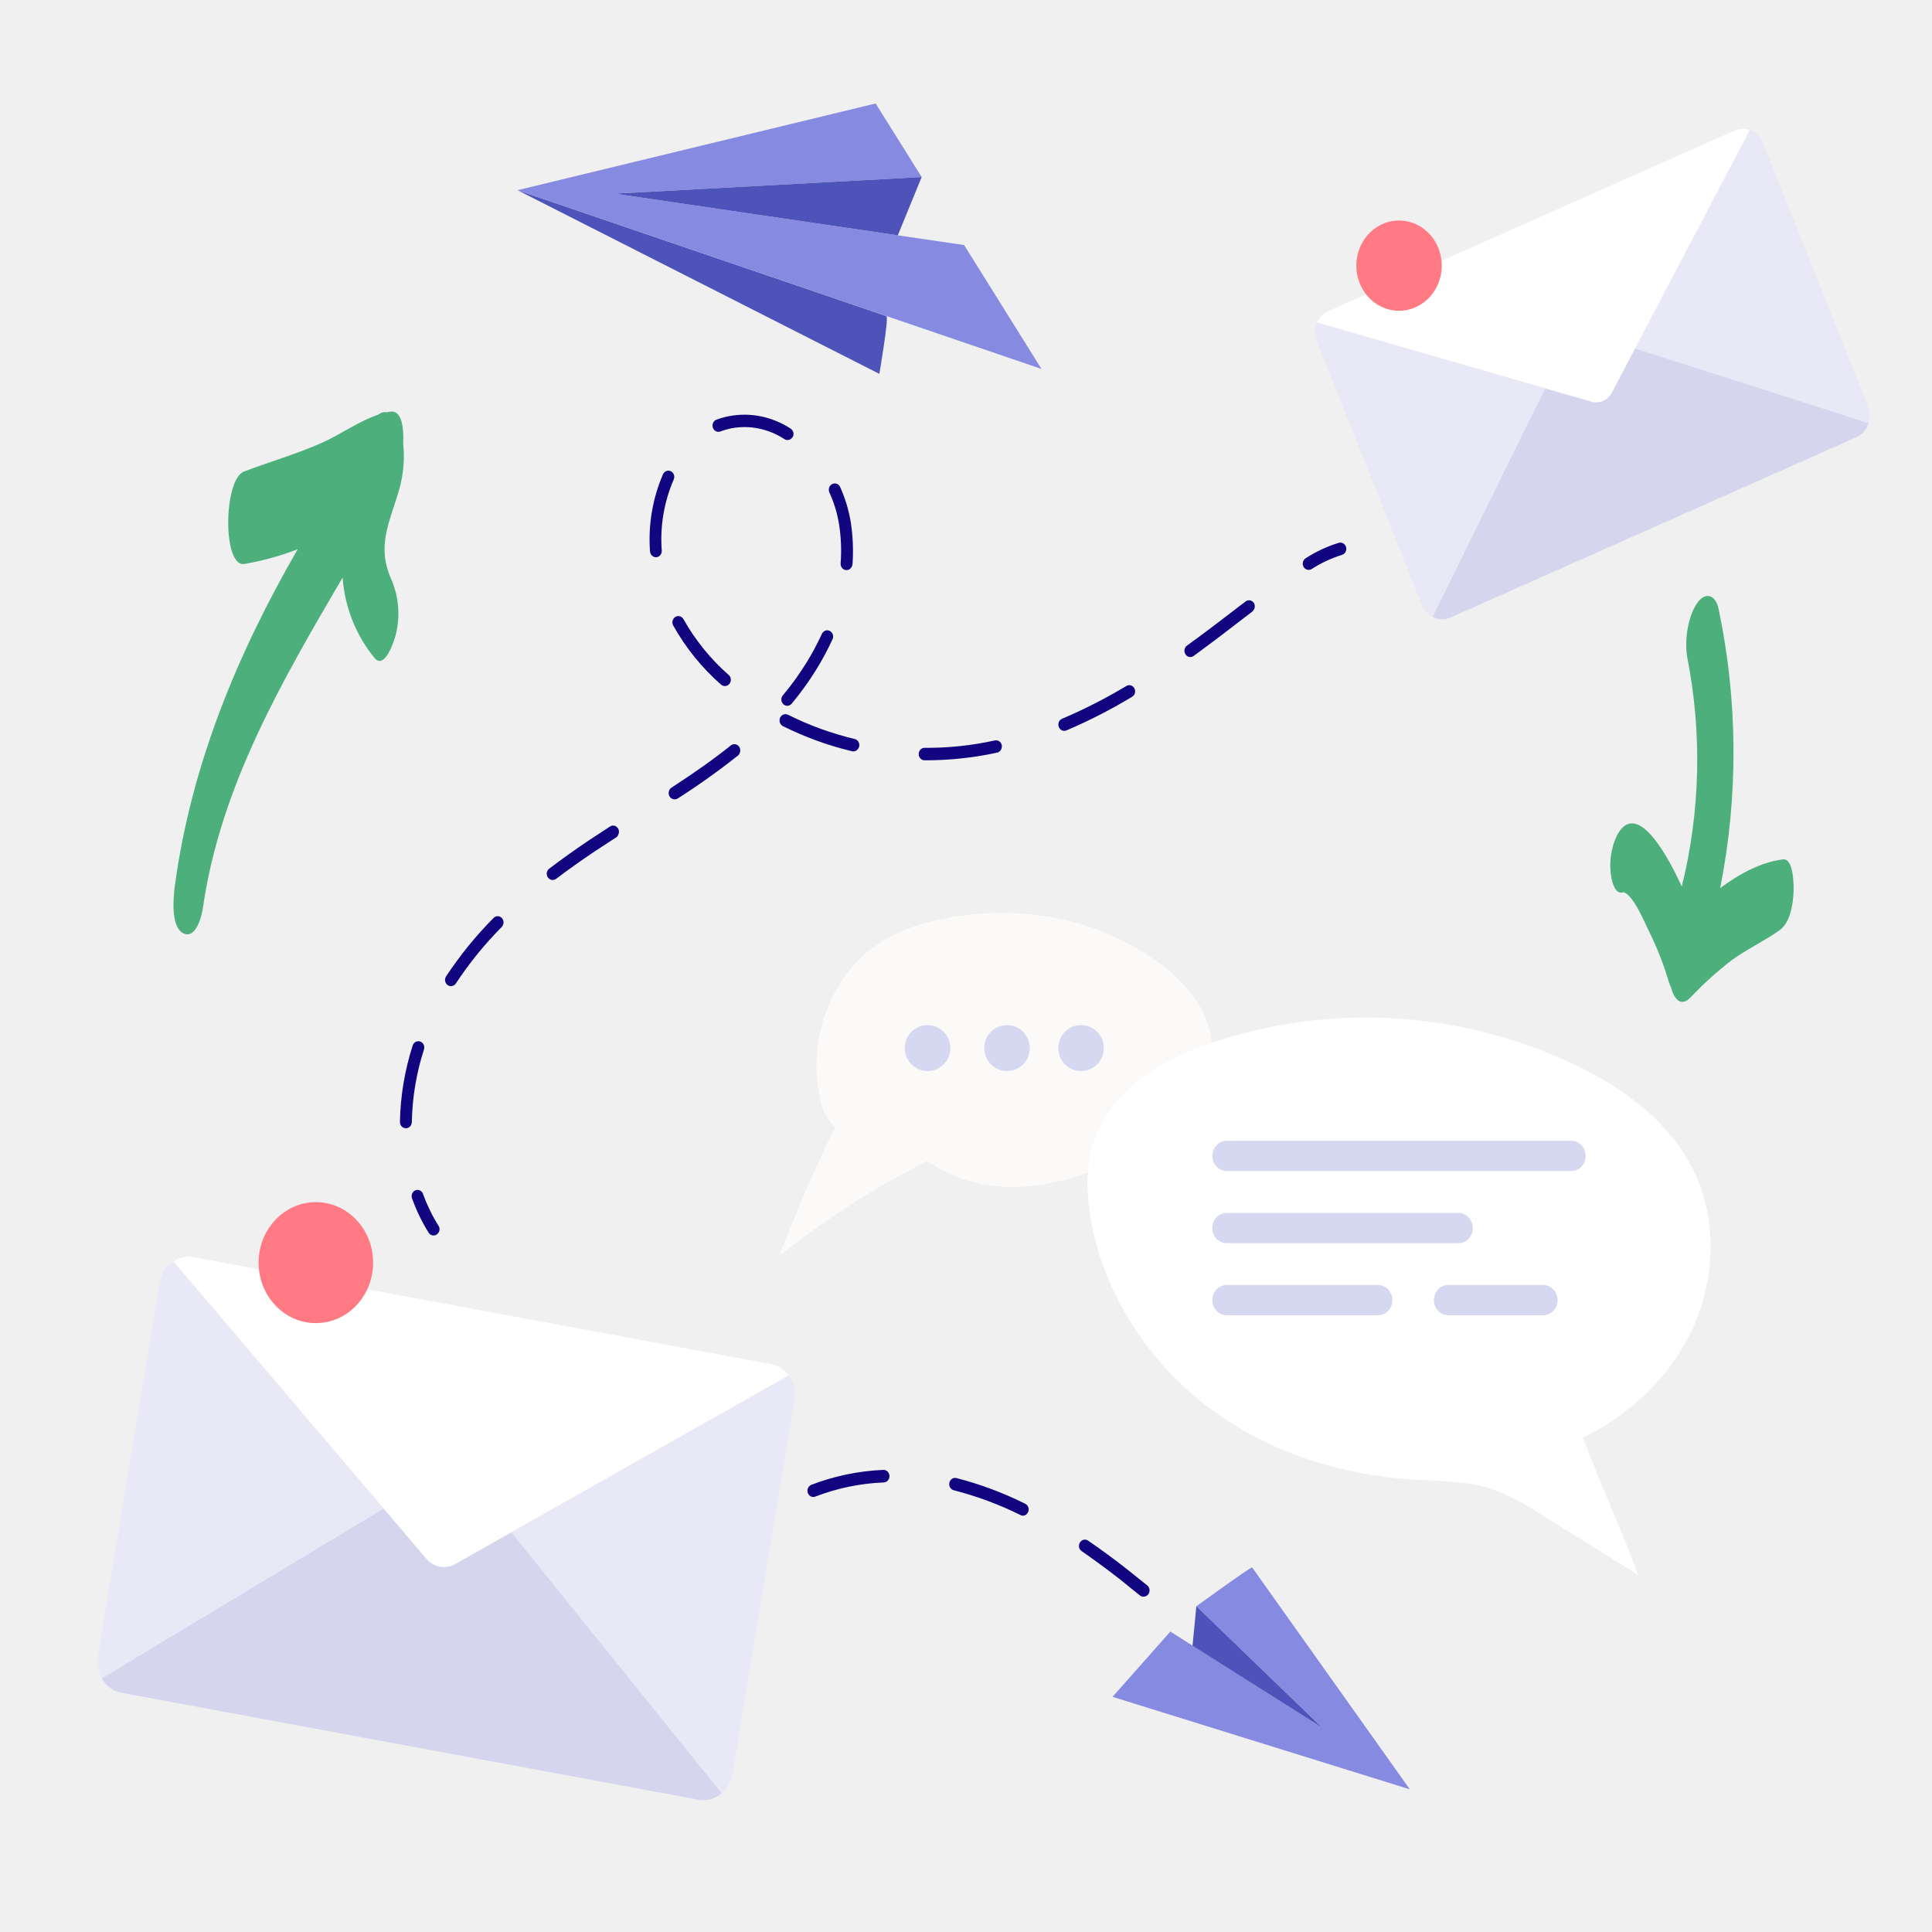
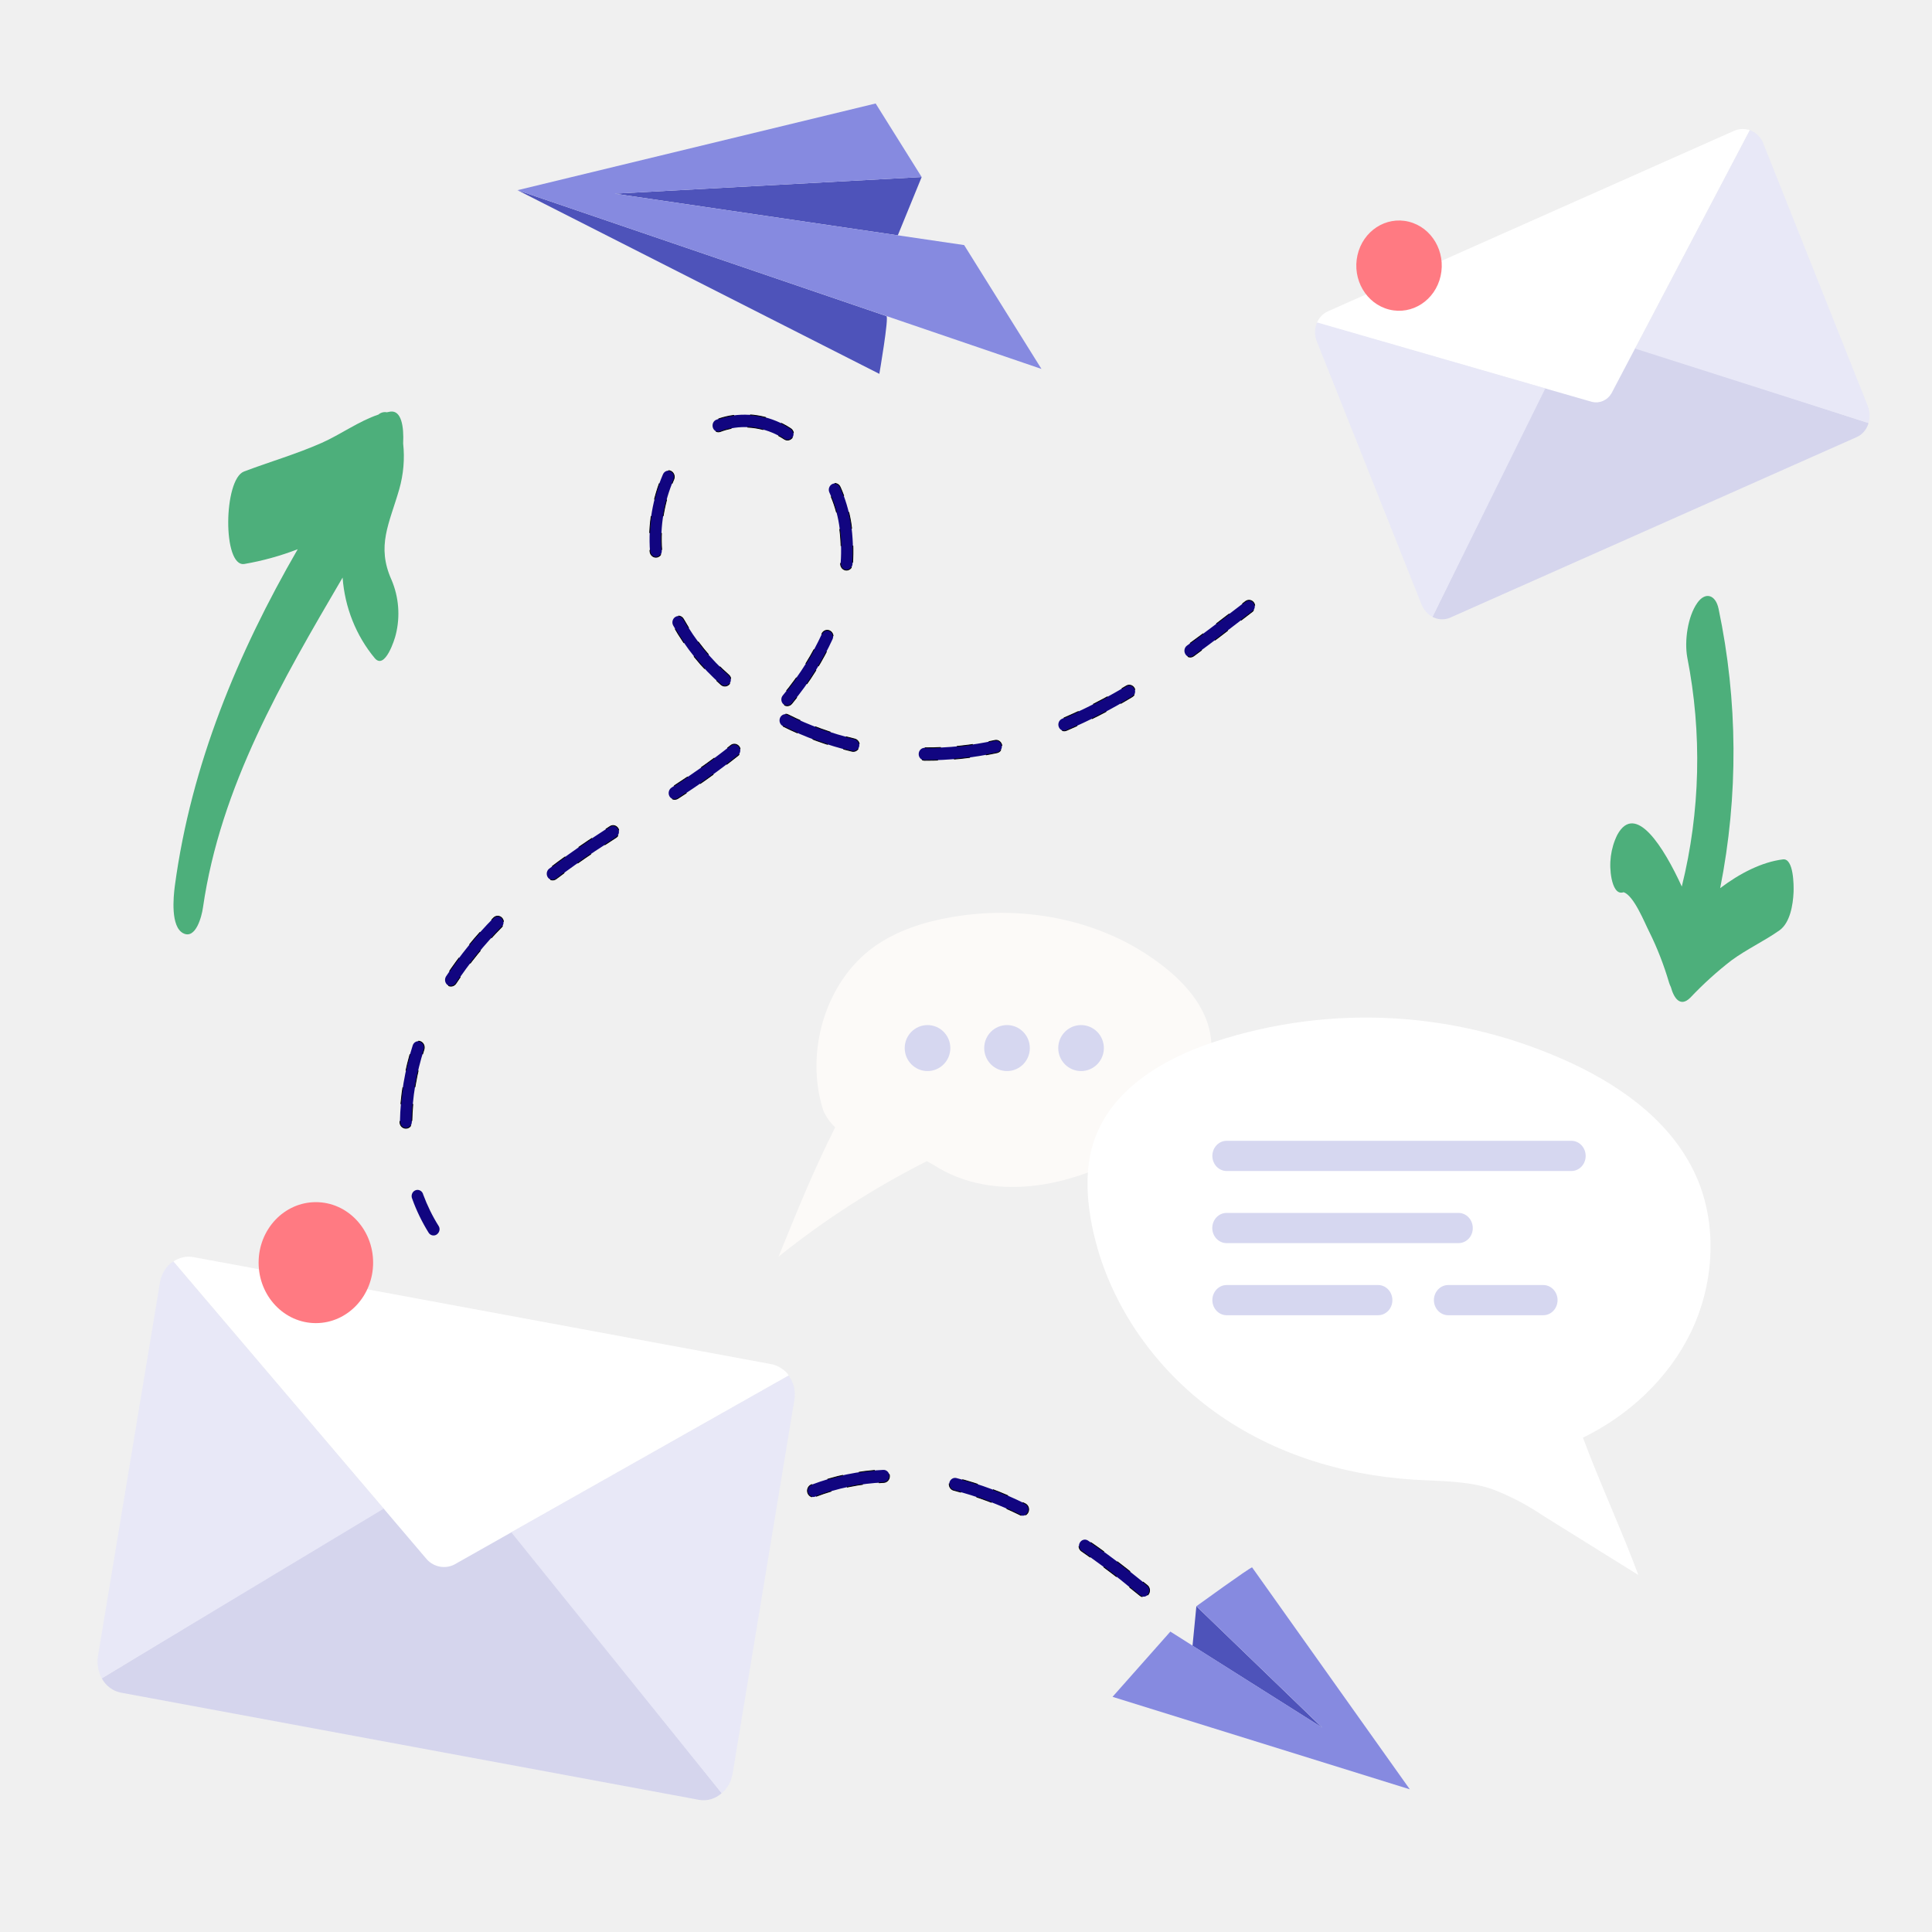
<svg xmlns="http://www.w3.org/2000/svg" xml:space="preserve" width="700px" height="700px" version="1.1" style="shape-rendering:geometricPrecision; text-rendering:geometricPrecision; image-rendering:optimizeQuality; fill-rule:evenodd; clip-rule:evenodd" viewBox="0 0 185.208 185.208">
  <g>
    <g transform="matrix(0.07697973,0,0,0.08132917,9.349103,9.919955)">
      <path class="st0" d="m 784.6,1719.9 c -1,-0.2 -1.9,-0.6 -2.8,-1.2 -3.3,-2.3 -4.1,-6.9 -1.7,-10.2 0,0 0,0 0,-0.1 8.7,-12.2 18.7,-23.4 29.9,-33.4 2.8,-2.9 7.5,-3.1 10.4,-0.2 2.9,2.8 3.1,7.5 0.2,10.4 -0.2,0.3 -0.5,0.5 -0.8,0.7 -10.4,9.3 -19.7,19.8 -27.8,31.1 -1.6,2.4 -4.5,3.5 -7.4,2.9 z" />
-       <path class="st0" d="m 1301.3,1760.1 c -1.1,-0.2 -2.1,-0.7 -2.9,-1.3 -8.5,-6.4 -16.9,-12.8 -25.1,-19.2 -16.5,-12.1 -32,-22.9 -47.2,-32.9 -3.6,-1.9 -5,-6.4 -3,-10 1.9,-3.6 6.4,-5 10,-3 0.4,0.2 0.7,0.4 1.1,0.7 15.6,10.1 31.3,21 48,33.4 8.5,6.4 16.9,12.8 25.3,19.2 3.1,2.6 3.5,7.3 0.9,10.4 -1.8,2.1 -4.6,3.1 -7.3,2.4 z M 889.8,1642.4 c -4,-1 -6.5,-5 -5.5,-9 0.6,-2.4 2.3,-4.3 4.5,-5.2 28.8,-10.4 59.1,-16.4 89.7,-17.6 4.1,-0.2 7.5,3 7.7,7.1 0.2,4.1 -3,7.5 -7.1,7.7 -29.1,1.1 -57.9,6.7 -85.3,16.7 -1.2,0.4 -2.6,0.6 -3.8,0.3 z m 260.6,21.8 c -0.5,-0.1 -1,-0.3 -1.5,-0.6 -26.5,-12.4 -54.2,-22.1 -82.6,-29 -3.9,-0.9 -6.4,-4.8 -5.5,-8.8 0,0 0,-0.1 0,-0.1 0.9,-3.9 4.8,-6.4 8.7,-5.5 v 0 c 29.5,7.2 58.2,17.3 85.7,30.3 3.7,1.7 5.4,6 3.7,9.7 -1.4,3.2 -5,5 -8.4,4.2 z" />
      <path class="st1" d="m 1854.9,269.2 c -9.4,-3.2 -19.8,1.2 -24.1,10.1 l -168.4,325.8 c 6.8,3.5 14.9,3.9 22,1 l 506.4,-212.9 c 7.1,-3 12.5,-9.1 14.7,-16.5 z" />
      <path class="st2" d="m 2058,31.5 v 0 c -0.6,-0.3 -1.3,-0.5 -2,-0.7 v 0 c 0.7,0.2 1.3,0.4 2,0.7 z" />
      <path class="st2" d="m 1861.4,351.8 c 9.2,2 18.7,-1.9 23.8,-9.9 L 2057.6,31.5 c -0.6,0 -1.2,-0.6 -1.9,-0.7 v 0 h -0.4 -0.5 c -1.6,-0.4 -3.3,-0.7 -5,-0.8 l 2.3,0.3 c -4.6,-0.6 -9.2,0 -13.5,1.7 l -506.4,213 c -6.1,2.6 -11,7.4 -13.7,13.5 z" />
      <path class="st3" d="m 1803,335.8 -284.2,-77.7 c -0.4,0.9 -0.9,1.7 -1.2,2.7 v 0 c -2.1,6.4 -1.9,13.3 0.8,19.6 l 130.3,309.9 c 2.7,6.4 7.6,11.7 13.8,14.8 z" />
      <path class="st3" d="m 2203.5,381.3 -0.5,0.9 z" />
      <path class="st3" d="m 2203,382.2 c -0.8,1.5 -1.8,2.9 -2.9,4.2 1,-1.3 2,-2.7 2.9,-4.2 z" />
      <path class="st3" d="m 2057.6,31.5 -142.9,257.4 290.8,87.8 c -0.5,1.6 -1.2,3.2 -2,4.7 4,-7.7 4.4,-16.8 1,-24.9 L 2074.2,46.6 c -3.1,-7.2 -9.1,-12.7 -16.6,-15.1 z" />
      <path class="st3" d="m 2060.7,32.4 c -0.9,-0.4 -1.9,-0.6 -2.8,-1 v 0 c 1,0.7 1.9,0.7 2.8,1 z" />
      <path class="st1" d="m 462.4,1619.3 c -8.3,-10.4 -23,-13 -34.3,-6 l -422.8,243 c 5.1,8.9 13.9,15.1 24,16.9 L 749,1999.5 c 10.1,1.7 20.5,-1.2 28.3,-7.9 z" />
      <path class="st2" d="m 860.6,1499.4 v 0 c -0.6,-0.7 -1,-1.5 -1.7,-2.2 v 0 c 0.7,0.7 1.2,1.5 1.7,2.2 z" />
      <path class="st2" d="m 410.3,1716.3 c 8.9,8.9 22.4,11.3 33.8,6 l 416.7,-222.9 c -0.6,-0.7 -1,-1.5 -1.6,-2.2 v 0 l -0.4,-0.6 c -0.2,-0.1 -0.4,-0.3 -0.5,-0.4 -1.6,-1.6 -3.2,-3.1 -5.1,-4.4 0.8,0.6 1.5,1.3 2.3,2 -4.7,-4 -10.3,-6.7 -16.3,-7.8 L 119.4,1359.8 c -8.7,-1.5 -17.6,0.4 -24.9,5.2 z" />
      <path class="st3" d="m 356.4,1656.3 -262,-291.4 c -1.1,0.6 -2.2,1.4 -3.3,2.1 v 0 c -7,5.6 -11.7,13.5 -13.3,22.4 L 0.6,1829.8 c -1.6,9.1 0.1,18.5 4.7,26.5 z" />
      <path class="st3" d="m 771.6,1995.5 -1.2,0.6 z" />
      <path class="st3" d="m 770.4,1996.1 c -2.1,1 -4.2,1.9 -6.4,2.6 2.2,-0.7 4.4,-1.5 6.4,-2.6 z" />
      <path class="st3" d="m 860.6,1499.4 -345.4,184.7 262.1,307.7 c -1.8,1.4 -3.7,2.7 -5.6,3.8 10.2,-5.7 17.3,-15.6 19.2,-27.1 l 76.9,-440.4 c 1.8,-10.1 -0.8,-20.6 -7.2,-28.7 z" />
      <path class="st3" d="m 863,1502.5 c -0.7,-1.1 -1.5,-2.2 -2.4,-3.1 v 0 c 0.9,0.9 1.7,2 2.4,3.1 z" />
      <path class="st0" d="m 424.6,1331 c -0.6,0.8 -1.3,1.5 -2.1,2.1 -3.4,2.2 -8,1.3 -10.2,-2.1 -8.2,-12.5 -15.1,-25.9 -20.4,-39.9 -1.8,-3.7 -0.2,-8.1 3.4,-9.8 3.7,-1.8 8.1,-0.2 9.8,3.4 0.2,0.4 0.3,0.8 0.4,1.2 5.1,13 11.5,25.5 19.2,37.1 1.7,2.4 1.6,5.6 -0.1,8 z" />
-       <path class="st0" d="m 1439.7,597.1 c -0.5,0.8 -1.1,1.4 -1.8,1.9 l -8.8,6.4 c -20.4,14.9 -41.5,30.2 -64.1,45.8 -3.3,2.3 -7.8,1.5 -10.1,-1.8 0,0 -0.1,-0.1 -0.1,-0.2 -2.3,-3.4 -1.4,-7.9 1.9,-10.2 0,0 0,0 0,0 22.6,-15.4 43.7,-30.8 64.1,-45.6 l 8.8,-6.4 c 3.3,-2.4 7.9,-1.7 10.3,1.6 0,0 0,0 0,0 1.8,2.7 1.6,6 -0.2,8.5 z M 1291,696.9 c -0.6,1 -1.5,1.8 -2.6,2.4 -26.2,15 -53.4,28.2 -81.4,39.5 -3.7,1.7 -8.1,0.1 -9.8,-3.6 -1.7,-3.7 -0.1,-8.1 3.6,-9.8 0.2,-0.1 0.5,-0.2 0.7,-0.3 27.4,-11 54,-23.9 79.7,-38.5 3.5,-2 8,-0.8 10,2.8 0,0 0,0 0,0 1.3,2.4 1.3,5.3 -0.2,7.5 z M 1124.9,762 c -1.1,1.7 -2.8,2.8 -4.7,3.2 -29.8,6.1 -60.1,9.1 -90.4,9 -4,-0.1 -7.3,-3.4 -7.2,-7.4 0,-4 3.3,-7.3 7.3,-7.3 0,0 0,0 0.1,0 29.3,0.2 58.6,-2.7 87.4,-8.7 3.9,-0.9 7.8,1.6 8.7,5.6 0.3,1.9 -0.1,3.9 -1.2,5.6 z m -177.6,-1.6 c -1.7,2.6 -4.8,3.8 -7.8,3.1 -29.7,-6.7 -58.5,-16.6 -86,-29.6 -3.7,-1.8 -5.2,-6.2 -3.5,-9.9 1.8,-3.7 6.2,-5.2 9.9,-3.5 26.5,12.6 54.4,22.1 83,28.6 4,0.9 6.5,4.8 5.6,8.8 -0.3,1 -0.7,1.8 -1.2,2.5 z m -52.6,-92.6 c -9.1,13.9 -19.2,27.1 -30.2,39.6 -2.7,3.1 -7.4,3.4 -10.4,0.7 -3.1,-2.7 -3.4,-7.4 -0.7,-10.4 10.6,-11.9 20.2,-24.6 29,-37.9 v 0 c 7.3,-11.1 13.8,-22.6 19.6,-34.5 1.7,-3.7 6,-5.4 9.7,-3.7 3.7,1.7 5.4,6 3.7,9.7 -0.1,0.1 -0.1,0.3 -0.2,0.4 -6,12.4 -12.9,24.5 -20.5,36.1 z m -95.6,99.1 c -0.4,0.7 -1,1.3 -1.7,1.8 -24.1,18.1 -49,34.9 -74.8,50.5 -3.5,2.1 -8.1,1 -10.3,-2.5 -2.1,-3.5 -1,-8.1 2.5,-10.3 v 0 c 30.4,-18.7 53.1,-34 73.7,-49.6 3.1,-2.5 7.7,-2 10.3,1.1 2,2.5 2.2,6.1 0.3,8.8 z M 938.9,546.6 c -2.1,3.4 -6.7,4.5 -10.1,2.3 -2.4,-1.5 -3.7,-4.2 -3.4,-6.9 1.2,-15.2 0.6,-30.5 -1.9,-45.6 -2.2,-13.2 -6.3,-25.9 -12.1,-37.9 -1.8,-3.7 -0.2,-8.1 3.5,-9.9 3.7,-1.8 8.1,-0.2 9.9,3.5 6.3,13.3 10.8,27.4 13.3,41.9 2.6,16.2 3.3,32.8 2.1,49.2 -0.2,1.2 -0.6,2.4 -1.3,3.4 z M 787.4,683.4 c -0.2,0.2 -0.3,0.5 -0.5,0.7 -2.6,3.1 -7.3,3.5 -10.4,0.9 -23.7,-19.6 -43.9,-43.2 -59.6,-69.7 -2.1,-3.5 -0.8,-8.1 2.7,-10.1 3.5,-2.1 8.1,-0.8 10.1,2.7 v 0 c 14.9,25 34,47.2 56.4,65.8 2.9,2.4 3.4,6.6 1.3,9.7 z M 648.1,862.9 c -0.6,0.9 -1.4,1.7 -2.3,2.2 -8.9,5.5 -17.8,11 -26.7,16.5 -17.3,11 -32.9,21.5 -47.7,32.1 -3.2,2.5 -7.8,2 -10.4,-1.2 -2.5,-3.2 -2,-7.8 1.2,-10.4 0.1,-0.1 0.3,-0.2 0.5,-0.3 15.1,-10.9 30.9,-21.6 48.5,-32.8 8.9,-5.6 17.9,-11.2 26.9,-16.7 3.4,-2.2 7.9,-1.2 10.1,2.2 1.6,2.5 1.5,5.7 -0.2,8.1 z m -257.9,341.7 c -1.4,2.2 -3.8,3.4 -6.4,3.3 -4.1,-0.1 -7.3,-3.4 -7.2,-7.5 0,0 0,0 0,0 0.6,-30.7 6,-61 15.9,-90.1 1.3,-3.9 5.5,-5.9 9.4,-4.6 3.9,1.3 5.9,5.5 4.6,9.4 v 0 c -9.4,27.6 -14.5,56.4 -15.1,85.6 -0.1,1.4 -0.5,2.8 -1.2,3.9 z M 504.4,969.3 c -0.3,0.5 -0.6,0.9 -1,1.3 -21.3,20.3 -40.4,42.6 -57.2,66.7 -2.4,3.3 -7,4.1 -10.3,1.8 -3.2,-2.3 -4.1,-6.6 -2,-10 v 0 c 17.4,-24.9 37.2,-48 59.2,-69 2.9,-2.9 7.5,-2.9 10.4,0 0,0 0,0 0,0 2.4,2.5 2.8,6.3 0.9,9.2 z m 361,-575.9 c -2.2,3.3 -6.5,4.3 -9.9,2.3 -19.8,-12.3 -43.4,-16.9 -66.3,-12.8 -4.6,0.9 -9.1,2.1 -13.5,3.7 -3.8,1.4 -8.1,-0.6 -9.4,-4.5 -1.3,-3.9 0.6,-8.1 4.5,-9.4 5.1,-1.8 10.4,-3.2 15.8,-4.2 26.4,-4.7 53.7,0.6 76.5,14.7 3.5,2.1 4.7,6.6 2.6,10.1 z M 701.5,531.5 c -2.2,3.4 -6.8,4.4 -10.2,2.1 -1.9,-1.3 -3.1,-3.3 -3.3,-5.6 -2.4,-31.2 3.2,-62.5 16.2,-91 1.8,-3.7 6.1,-5.2 9.8,-3.5 3.7,1.7 5.3,6.1 3.5,9.8 -11.9,26.1 -17.1,54.7 -14.9,83.3 0.2,1.7 -0.2,3.4 -1.1,4.9 z" />
-       <path class="st0" d="m 1553.9,529 c -1,1.5 -2.5,2.6 -4.3,3.1 -13.2,3.9 -25.9,9.5 -37.7,16.7 -3.5,2 -8,0.8 -10.1,-2.7 -2,-3.5 -0.8,-8 2.8,-10.1 12.9,-7.9 26.8,-14 41.3,-18.2 3.9,-1 7.9,1.4 9,5.3 0.5,2 0.2,4.2 -1,5.9 z" />
+       <g id="plane-line">
+         <path class="st0 path-stroke" stroke="#000000" d="m 1439.7,597.1 c -0.5,0.8 -1.1,1.4 -1.8,1.9 l -8.8,6.4 c -20.4,14.9 -41.5,30.2 -64.1,45.8 -3.3,2.3 -7.8,1.5 -10.1,-1.8 0,0 -0.1,-0.1 -0.1,-0.2 -2.3,-3.4 -1.4,-7.9 1.9,-10.2 0,0 0,0 0,0 22.6,-15.4 43.7,-30.8 64.1,-45.6 l 8.8,-6.4 c 3.3,-2.4 7.9,-1.7 10.3,1.6 0,0 0,0 0,0 1.8,2.7 1.6,6 -0.2,8.5 z M 1291,696.9 c -0.6,1 -1.5,1.8 -2.6,2.4 -26.2,15 -53.4,28.2 -81.4,39.5 -3.7,1.7 -8.1,0.1 -9.8,-3.6 -1.7,-3.7 -0.1,-8.1 3.6,-9.8 0.2,-0.1 0.5,-0.2 0.7,-0.3 27.4,-11 54,-23.9 79.7,-38.5 3.5,-2 8,-0.8 10,2.8 0,0 0,0 0,0 1.3,2.4 1.3,5.3 -0.2,7.5 z M 1124.9,762 c -1.1,1.7 -2.8,2.8 -4.7,3.2 -29.8,6.1 -60.1,9.1 -90.4,9 -4,-0.1 -7.3,-3.4 -7.2,-7.4 0,-4 3.3,-7.3 7.3,-7.3 0,0 0,0 0.1,0 29.3,0.2 58.6,-2.7 87.4,-8.7 3.9,-0.9 7.8,1.6 8.7,5.6 0.3,1.9 -0.1,3.9 -1.2,5.6 z m -177.6,-1.6 c -1.7,2.6 -4.8,3.8 -7.8,3.1 -29.7,-6.7 -58.5,-16.6 -86,-29.6 -3.7,-1.8 -5.2,-6.2 -3.5,-9.9 1.8,-3.7 6.2,-5.2 9.9,-3.5 26.5,12.6 54.4,22.1 83,28.6 4,0.9 6.5,4.8 5.6,8.8 -0.3,1 -0.7,1.8 -1.2,2.5 z m -52.6,-92.6 c -9.1,13.9 -19.2,27.1 -30.2,39.6 -2.7,3.1 -7.4,3.4 -10.4,0.7 -3.1,-2.7 -3.4,-7.4 -0.7,-10.4 10.6,-11.9 20.2,-24.6 29,-37.9 v 0 c 7.3,-11.1 13.8,-22.6 19.6,-34.5 1.7,-3.7 6,-5.4 9.7,-3.7 3.7,1.7 5.4,6 3.7,9.7 -0.1,0.1 -0.1,0.3 -0.2,0.4 -6,12.4 -12.9,24.5 -20.5,36.1 z m -95.6,99.1 c -0.4,0.7 -1,1.3 -1.7,1.8 -24.1,18.1 -49,34.9 -74.8,50.5 -3.5,2.1 -8.1,1 -10.3,-2.5 -2.1,-3.5 -1,-8.1 2.5,-10.3 v 0 c 30.4,-18.7 53.1,-34 73.7,-49.6 3.1,-2.5 7.7,-2 10.3,1.1 2,2.5 2.2,6.1 0.3,8.8 z M 938.9,546.6 c -2.1,3.4 -6.7,4.5 -10.1,2.3 -2.4,-1.5 -3.7,-4.2 -3.4,-6.9 1.2,-15.2 0.6,-30.5 -1.9,-45.6 -2.2,-13.2 -6.3,-25.9 -12.1,-37.9 -1.8,-3.7 -0.2,-8.1 3.5,-9.9 3.7,-1.8 8.1,-0.2 9.9,3.5 6.3,13.3 10.8,27.4 13.3,41.9 2.6,16.2 3.3,32.8 2.1,49.2 -0.2,1.2 -0.6,2.4 -1.3,3.4 z M 787.4,683.4 c -0.2,0.2 -0.3,0.5 -0.5,0.7 -2.6,3.1 -7.3,3.5 -10.4,0.9 -23.7,-19.6 -43.9,-43.2 -59.6,-69.7 -2.1,-3.5 -0.8,-8.1 2.7,-10.1 3.5,-2.1 8.1,-0.8 10.1,2.7 v 0 c 14.9,25 34,47.2 56.4,65.8 2.9,2.4 3.4,6.6 1.3,9.7 z M 648.1,862.9 c -0.6,0.9 -1.4,1.7 -2.3,2.2 -8.9,5.5 -17.8,11 -26.7,16.5 -17.3,11 -32.9,21.5 -47.7,32.1 -3.2,2.5 -7.8,2 -10.4,-1.2 -2.5,-3.2 -2,-7.8 1.2,-10.4 0.1,-0.1 0.3,-0.2 0.5,-0.3 15.1,-10.9 30.9,-21.6 48.5,-32.8 8.9,-5.6 17.9,-11.2 26.9,-16.7 3.4,-2.2 7.9,-1.2 10.1,2.2 1.6,2.5 1.5,5.7 -0.2,8.1 z m -257.9,341.7 c -1.4,2.2 -3.8,3.4 -6.4,3.3 -4.1,-0.1 -7.3,-3.4 -7.2,-7.5 0,0 0,0 0,0 0.6,-30.7 6,-61 15.9,-90.1 1.3,-3.9 5.5,-5.9 9.4,-4.6 3.9,1.3 5.9,5.5 4.6,9.4 v 0 c -9.4,27.6 -14.5,56.4 -15.1,85.6 -0.1,1.4 -0.5,2.8 -1.2,3.9 z M 504.4,969.3 c -0.3,0.5 -0.6,0.9 -1,1.3 -21.3,20.3 -40.4,42.6 -57.2,66.7 -2.4,3.3 -7,4.1 -10.3,1.8 -3.2,-2.3 -4.1,-6.6 -2,-10 v 0 c 17.4,-24.9 37.2,-48 59.2,-69 2.9,-2.9 7.5,-2.9 10.4,0 0,0 0,0 0,0 2.4,2.5 2.8,6.3 0.9,9.2 z m 361,-575.9 c -2.2,3.3 -6.5,4.3 -9.9,2.3 -19.8,-12.3 -43.4,-16.9 -66.3,-12.8 -4.6,0.9 -9.1,2.1 -13.5,3.7 -3.8,1.4 -8.1,-0.6 -9.4,-4.5 -1.3,-3.9 0.6,-8.1 4.5,-9.4 5.1,-1.8 10.4,-3.2 15.8,-4.2 26.4,-4.7 53.7,0.6 76.5,14.7 3.5,2.1 4.7,6.6 2.6,10.1 z M 701.5,531.5 c -2.2,3.4 -6.8,4.4 -10.2,2.1 -1.9,-1.3 -3.1,-3.3 -3.3,-5.6 -2.4,-31.2 3.2,-62.5 16.2,-91 1.8,-3.7 6.1,-5.2 9.8,-3.5 3.7,1.7 5.3,6.1 3.5,9.8 -11.9,26.1 -17.1,54.7 -14.9,83.3 0.2,1.7 -0.2,3.4 -1.1,4.9 1553.9,529 c -1,1.5 -2.5,2.6 -4.3,3.1 -13.2,3.9 -25.9,9.5 -37.7,16.7 -3.5,2 -8,0.8 -10.1,-2.7 -2,-3.5 -0.8,-8 2.8,-10.1 12.9,-7.9 26.8,-14 41.3,-18.2 3.9,-1 7.9,1.4 9,5.3 0.5,2 0.2,4.2 -1,5.9 z" />
+         <path stroke="#000000" class="st0 path-stroke" d="m 1301.3,1760.1 c -1.1,-0.2 -2.1,-0.7 -2.9,-1.3 -8.5,-6.4 -16.9,-12.8 -25.1,-19.2 -16.5,-12.1 -32,-22.9 -47.2,-32.9 -3.6,-1.9 -5,-6.4 -3,-10 1.9,-3.6 6.4,-5 10,-3 0.4,0.2 0.7,0.4 1.1,0.7 15.6,10.1 31.3,21 48,33.4 8.5,6.4 16.9,12.8 25.3,19.2 3.1,2.6 3.5,7.3 0.9,10.4 -1.8,2.1 -4.6,3.1 -7.3,2.4 z M 889.8,1642.4 c -4,-1 -6.5,-5 -5.5,-9 0.6,-2.4 2.3,-4.3 4.5,-5.2 28.8,-10.4 59.1,-16.4 89.7,-17.6 4.1,-0.2 7.5,3 7.7,7.1 0.2,4.1 -3,7.5 -7.1,7.7 -29.1,1.1 -57.9,6.7 -85.3,16.7 -1.2,0.4 -2.6,0.6 -3.8,0.3 z m 260.6,21.8 c -0.5,-0.1 -1,-0.3 -1.5,-0.6 -26.5,-12.4 -54.2,-22.1 -82.6,-29 -3.9,-0.9 -6.4,-4.8 -5.5,-8.8 0,0 0,-0.1 0,-0.1 0.9,-3.9 4.8,-6.4 8.7,-5.5 v 0 c 29.5,7.2 58.2,17.3 85.7,30.3 3.7,1.7 5.4,6 3.7,9.7 -1.4,3.2 -5,5 -8.4,4.2 z" />
+       </g>
      <circle class="st4" cx="271.9" cy="1366.3" r="71.3" style="fill:#ff7a82;fill-opacity:1" />
      <circle transform="matrix(0.2298,-0.9732,0.9732,0.2298,1062.456,1724.507)" class="st4" cx="1620.7" cy="191" r="53.2" style="fill:#ff7a82;fill-opacity:1" />
      <path class="st5" d="m 1386.5,1101.6 c -4.2,-33 -27.9,-60.3 -54.2,-80.8 -74.3,-57.7 -174.8,-76.9 -267.9,-61.9 -34.7,5.6 -69.4,15.9 -98.4,35.8 -59.6,41.1 -85.5,123.7 -62.2,192.3 3.5,7.5 8.6,14.3 14.8,19.8 -29,55 -46,95.7 -70.5,152.4 57.6,-43.7 119.5,-81.4 184.7,-112.5 l 8.1,4.3 c 77.8,47.4 180.7,24.4 259,-22.1 47,-27.7 93.5,-73.3 86.6,-127.3 z" />
      <ellipse class="st6" cx="1033.6" cy="1113.4" rx="28.4" ry="27.1" />
      <ellipse class="st6" cx="1132.6" cy="1113.4" rx="28.4" ry="27.1" />
      <ellipse class="st6" cx="1224.8" cy="1113.4" rx="28.4" ry="27.1" />
      <path class="st2" d="m 1240,1225.4 c 21.1,-63 86.9,-99.3 150.3,-119.2 146.8,-45.7 305.3,-36.7 446,25.3 65.1,28.9 128.2,72.5 156.7,137.8 24.7,56.9 19.2,124.6 -9,179.5 -28.3,54.9 -77.9,97.9 -134.2,123.8 19.6,50.2 49.4,111.7 69,161.9 L 1799.2,1664 c -20,-12.8 -41.4,-23.3 -63.8,-31.2 -31,-9.5 -64.1,-8.8 -96.2,-10.7 -90.6,-5.3 -181.1,-32.1 -255.1,-84.9 -74,-52.8 -130.3,-131.9 -147,-221.1 -5.6,-30.1 -6.7,-61.7 2.9,-90.7 z" />
      <path class="st6" d="m 1835.4,1258.3 h -429.3 c -9.8,0 -17.8,-8 -17.8,-17.8 v 0 c 0,-9.8 8,-17.8 17.8,-17.8 h 429.3 c 9.8,0 17.8,8 17.8,17.8 v 0 c 0,9.9 -8,17.8 -17.8,17.8 z" />
      <path class="st6" d="M 1694.8,1343.3 H 1406 c -9.8,0 -17.8,-8 -17.8,-17.8 v 0 c 0,-9.8 8,-17.8 17.8,-17.8 h 288.8 c 9.8,0 17.8,8 17.8,17.8 v 0 c 0.1,9.9 -7.9,17.8 -17.8,17.8 z" />
      <path class="st6" d="m 1594.7,1428.3 h -188.6 c -9.8,0 -17.8,-8 -17.8,-17.8 v 0 c 0,-9.8 8,-17.8 17.8,-17.8 h 188.6 c 9.8,0 17.8,8 17.8,17.8 v 0 c 0,9.9 -8,17.8 -17.8,17.8 z" />
      <path class="st6" d="m 1682,1392.7 h 118.4 c 9.8,0 17.8,8 17.8,17.8 v 0 c 0,9.8 -8,17.8 -17.8,17.8 H 1682 c -9.8,0 -17.8,-8 -17.8,-17.8 v 0 c 0,-9.8 8,-17.8 17.8,-17.8 z" />
-       <path class="st7" d="m 973.6,318.7 c 0,0 12.2,-67 8.8,-68.1 L 523,102.2 Z" />
-       <polygon class="st8" points="1026.3,86.7 969,0 523,102.2 1175.5,312.9 1079.2,166.9 644.1,106.3 " />
-       <polygon class="st7" points="644.1,106.3 996.6,155.4 1026.3,86.7 " />
-       <path class="st8" d="m 1437.8,1725.5 c -2.2,-0.3 -69.4,45.8 -69.4,45.8 l 156.8,143.1 -189.2,-113.2 -72,76.9 370.2,109 z" />
-       <polygon class="st7" points="1525.2,1914.5 1363.6,1817.9 1368.4,1771.3 " />
-       <path class="st9" d="m 2112.1,929.5 c 0.3,-7.3 0.3,-40.2 -13.3,-38.5 -26.3,3.1 -53.8,16.5 -78.1,33.9 22.8,-108.7 22.1,-221 -2,-329.3 -3.7,-16.7 -16.5,-20.4 -26.5,-6.9 -11.9,15.9 -16.2,44.9 -12.5,64.1 18.6,89.4 16.3,181.9 -6.8,270.2 -22.3,-46.1 -57.7,-100.1 -80.3,-61 -8.3,15.9 -10.8,34.3 -7.1,51.9 2.1,9.4 6.4,18.6 14.9,15.8 12.8,3.8 26.3,36.2 32,46.7 10,19.1 18.2,39.1 24.6,59.7 0.6,1.9 1.4,3.7 2.3,5.4 3.5,12.3 11.4,24.6 24.2,12.5 16,-16 33.1,-30.7 51.3,-44 19.2,-13.3 40.6,-22.6 59.8,-35.4 13.2,-9 16.8,-30 17.5,-45.1 z" style="fill:#4daf7b;fill-opacity:1" />
-       <path class="st9" d="m 366.2,561.7 c -19.2,-40.4 -2.8,-66.3 9.6,-107.2 5.2,-17.4 6.9,-35.7 4.8,-53.7 1.1,-20.6 -2.4,-39.4 -16,-37.6 l -4.4,0.8 c -3.7,-0.7 -7.5,0.3 -10.4,2.7 -23.9,7.5 -47.8,23.8 -70.5,33.3 -31.7,13.3 -64.5,22.2 -96.9,33.8 -25.6,9.2 -26.9,112.9 0.4,109 22.7,-3.7 44.9,-9.5 66.5,-17.4 -74.5,122 -132.7,253.9 -153,396.7 -1.9,13.5 -5.4,48.1 10.3,55.9 15.7,7.8 23.2,-19.9 24.7,-30.2 21.8,-143 98.6,-267.3 173.9,-389 2.7,35.2 16.8,68.6 40.1,95.1 12.8,14.1 25,-22.8 26.2,-28.1 5.6,-21.4 3.7,-44 -5.3,-64.1 z" style="fill:#4daf7b;fill-opacity:1" />
+       <g id="plane1">
+         <path class="st7" d="m 973.6,318.7 c 0,0 12.2,-67 8.8,-68.1 L 523,102.2 Z" />
+         <polygon class="st7" points="644.1,106.3 996.6,155.4 1026.3,86.7 " />
+         <polygon class="st8" points="1026.3,86.7 969,0 523,102.2 1175.5,312.9 1079.2,166.9 644.1,106.3 " />
+       </g>
+       <g id="plane2">
+         <polygon class="st7" points="1525.2,1914.5 1363.6,1817.9 1368.4,1771.3 " />
+         <path class="st8" d="m 1437.8,1725.5 c -2.2,-0.3 -69.4,45.8 -69.4,45.8 l 156.8,143.1 -189.2,-113.2 -72,76.9 370.2,109 z" />
+       </g>
+       <g id="arrow-up">
+         <path class="st9" d="m 2112.1,929.5 c 0.3,-7.3 0.3,-40.2 -13.3,-38.5 -26.3,3.1 -53.8,16.5 -78.1,33.9 22.8,-108.7 22.1,-221 -2,-329.3 -3.7,-16.7 -16.5,-20.4 -26.5,-6.9 -11.9,15.9 -16.2,44.9 -12.5,64.1 18.6,89.4 16.3,181.9 -6.8,270.2 -22.3,-46.1 -57.7,-100.1 -80.3,-61 -8.3,15.9 -10.8,34.3 -7.1,51.9 2.1,9.4 6.4,18.6 14.9,15.8 12.8,3.8 26.3,36.2 32,46.7 10,19.1 18.2,39.1 24.6,59.7 0.6,1.9 1.4,3.7 2.3,5.4 3.5,12.3 11.4,24.6 24.2,12.5 16,-16 33.1,-30.7 51.3,-44 19.2,-13.3 40.6,-22.6 59.8,-35.4 13.2,-9 16.8,-30 17.5,-45.1 z" style="fill:#4daf7b;fill-opacity:1" />
+       </g>
+       <g id="arrow-down">
+         <path class="st9" d="m 366.2,561.7 c -19.2,-40.4 -2.8,-66.3 9.6,-107.2 5.2,-17.4 6.9,-35.7 4.8,-53.7 1.1,-20.6 -2.4,-39.4 -16,-37.6 l -4.4,0.8 c -3.7,-0.7 -7.5,0.3 -10.4,2.7 -23.9,7.5 -47.8,23.8 -70.5,33.3 -31.7,13.3 -64.5,22.2 -96.9,33.8 -25.6,9.2 -26.9,112.9 0.4,109 22.7,-3.7 44.9,-9.5 66.5,-17.4 -74.5,122 -132.7,253.9 -153,396.7 -1.9,13.5 -5.4,48.1 10.3,55.9 15.7,7.8 23.2,-19.9 24.7,-30.2 21.8,-143 98.6,-267.3 173.9,-389 2.7,35.2 16.8,68.6 40.1,95.1 12.8,14.1 25,-22.8 26.2,-28.1 5.6,-21.4 3.7,-44 -5.3,-64.1 z" style="fill:#4daf7b;fill-opacity:1" />
+       </g>
    </g>
  </g>
  <style type="text/css" id="style7608">
	.st0{fill:#110580;}
	.st1{fill:#D5D5ED;}
	.st2{fill:#FFFFFF;}
	.st3{fill:#E8E8F7;}
	.st4{fill:#FF5856;}
	.st5{fill:#FCFAF8;}
	.st6{fill:#D6D7F0;}
	.st7{fill:#4E53BA;}
	.st8{fill:#868AE0;}
	.st9{fill:#EBDBCD;}
+ 
+    .path-stroke {
+       stroke-dasharray: 20;
+    }
+ 
</style>
</svg>
